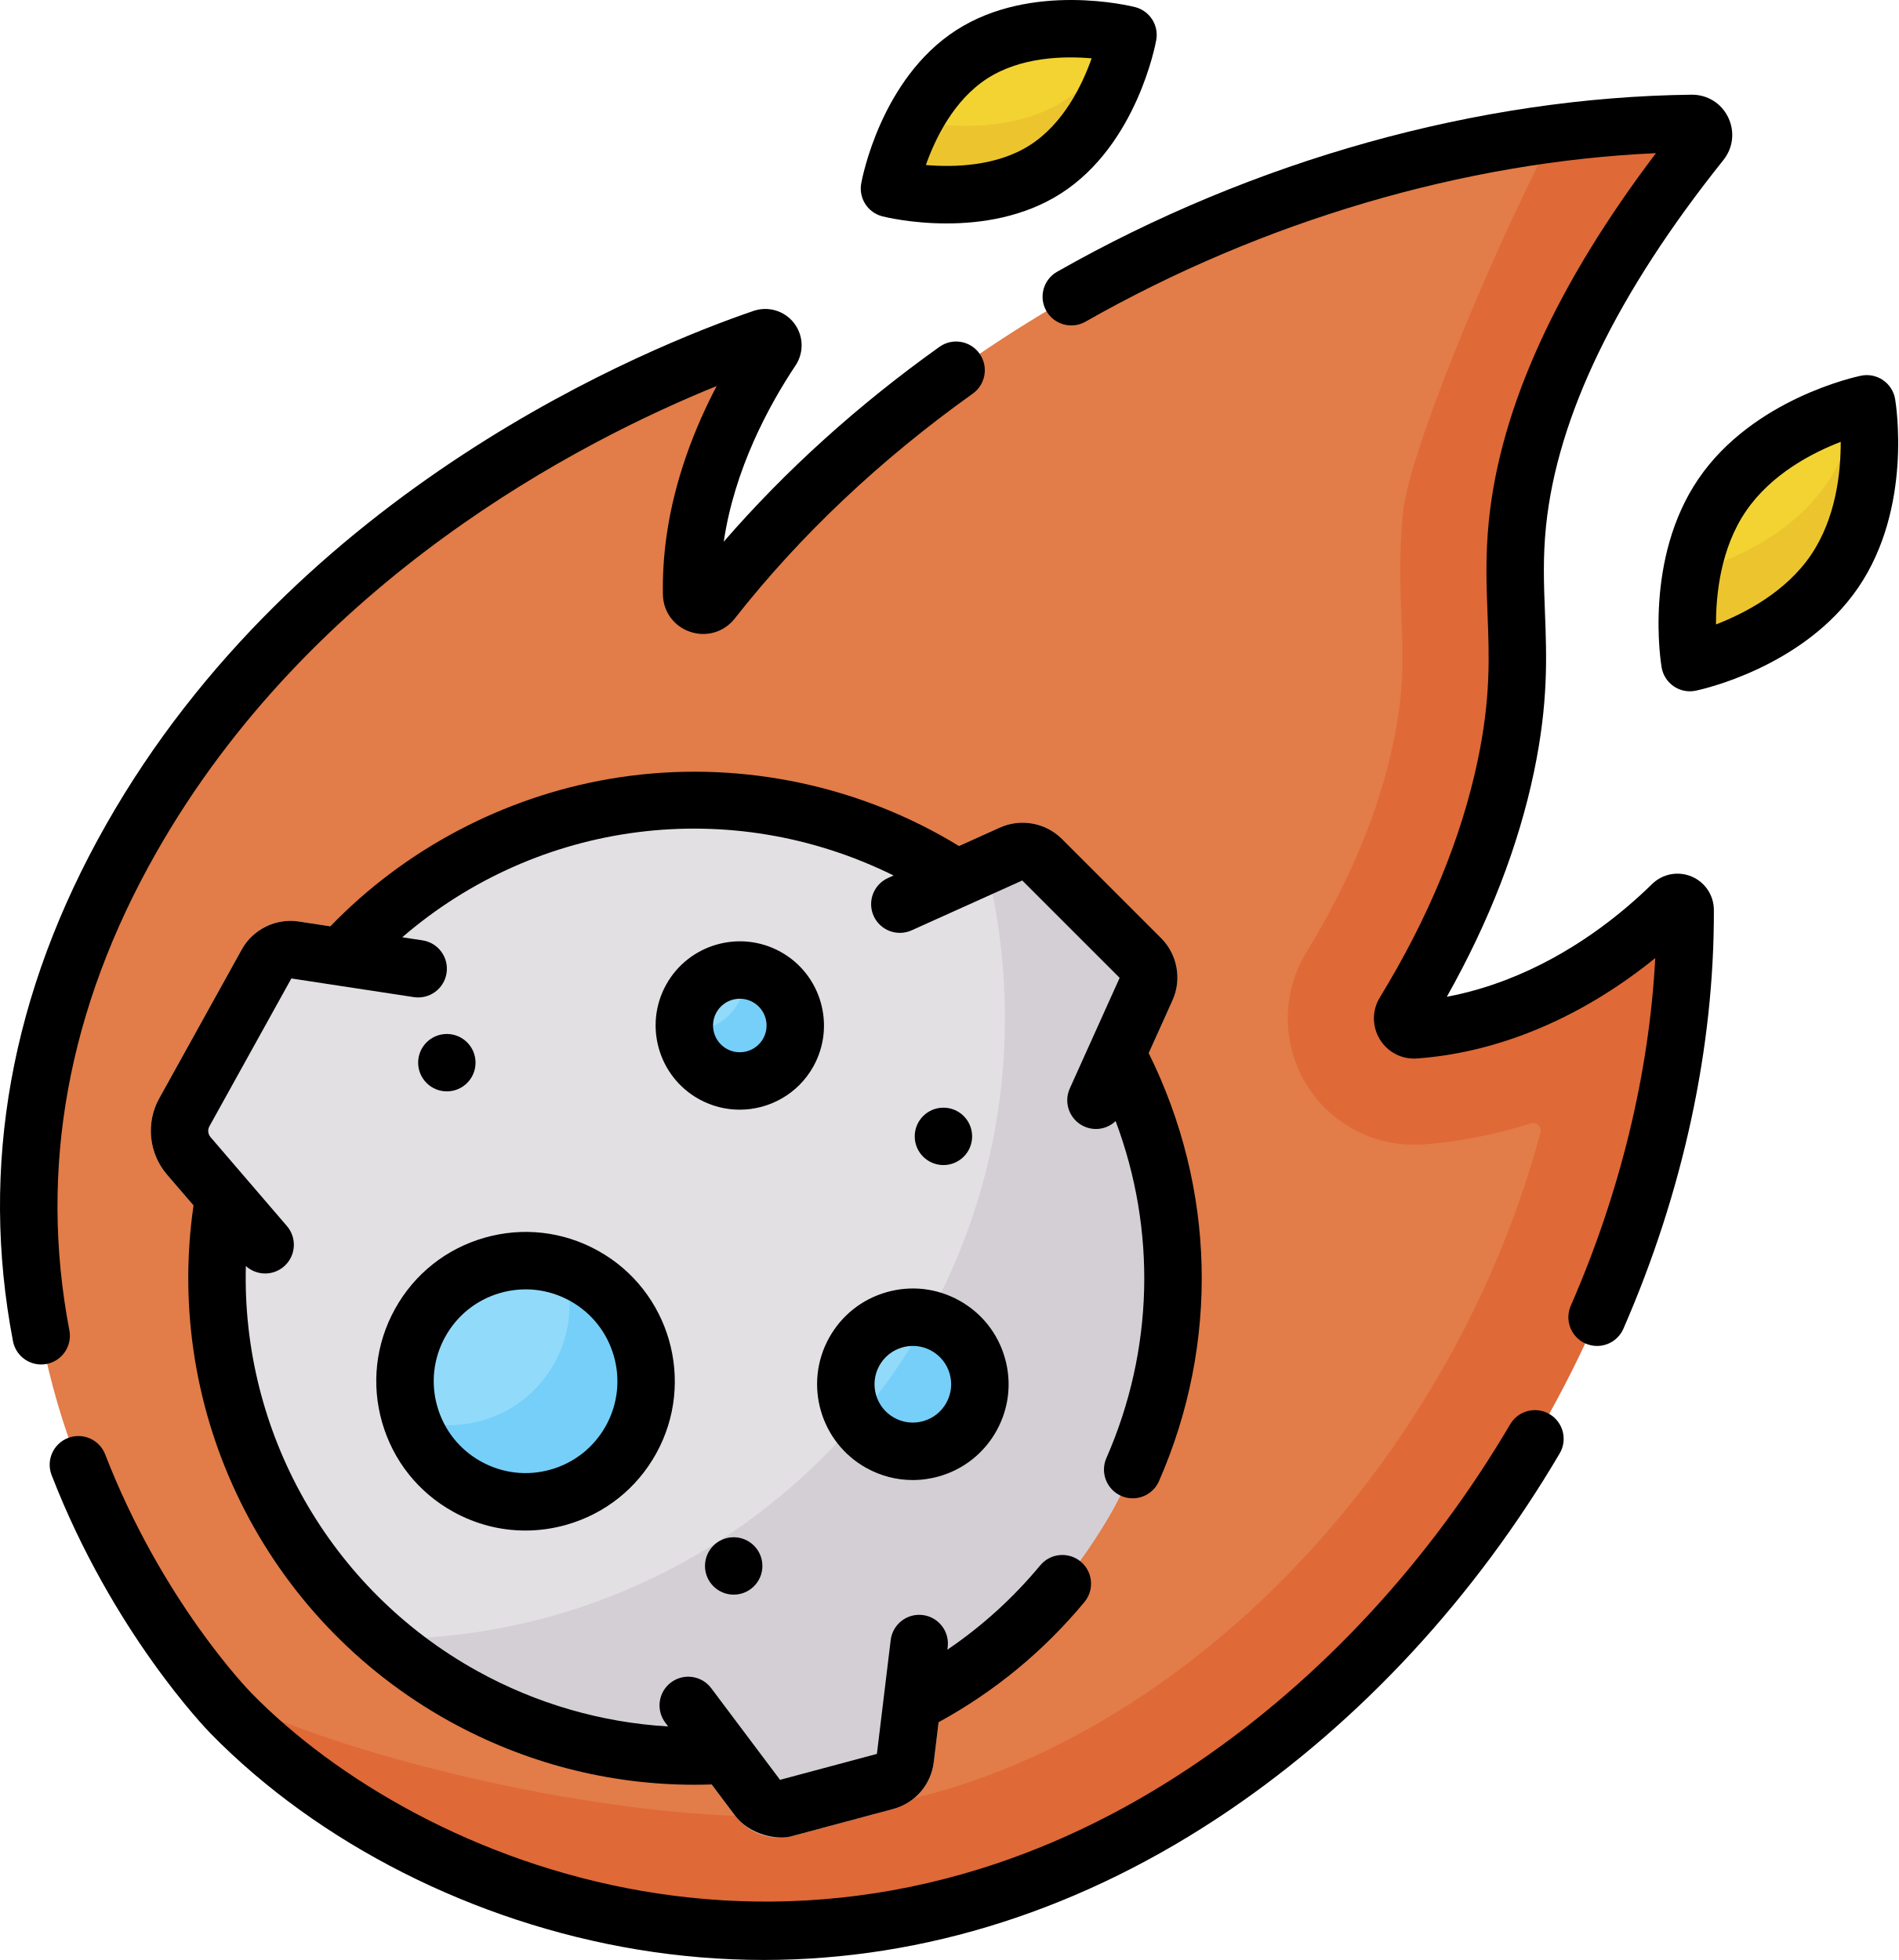
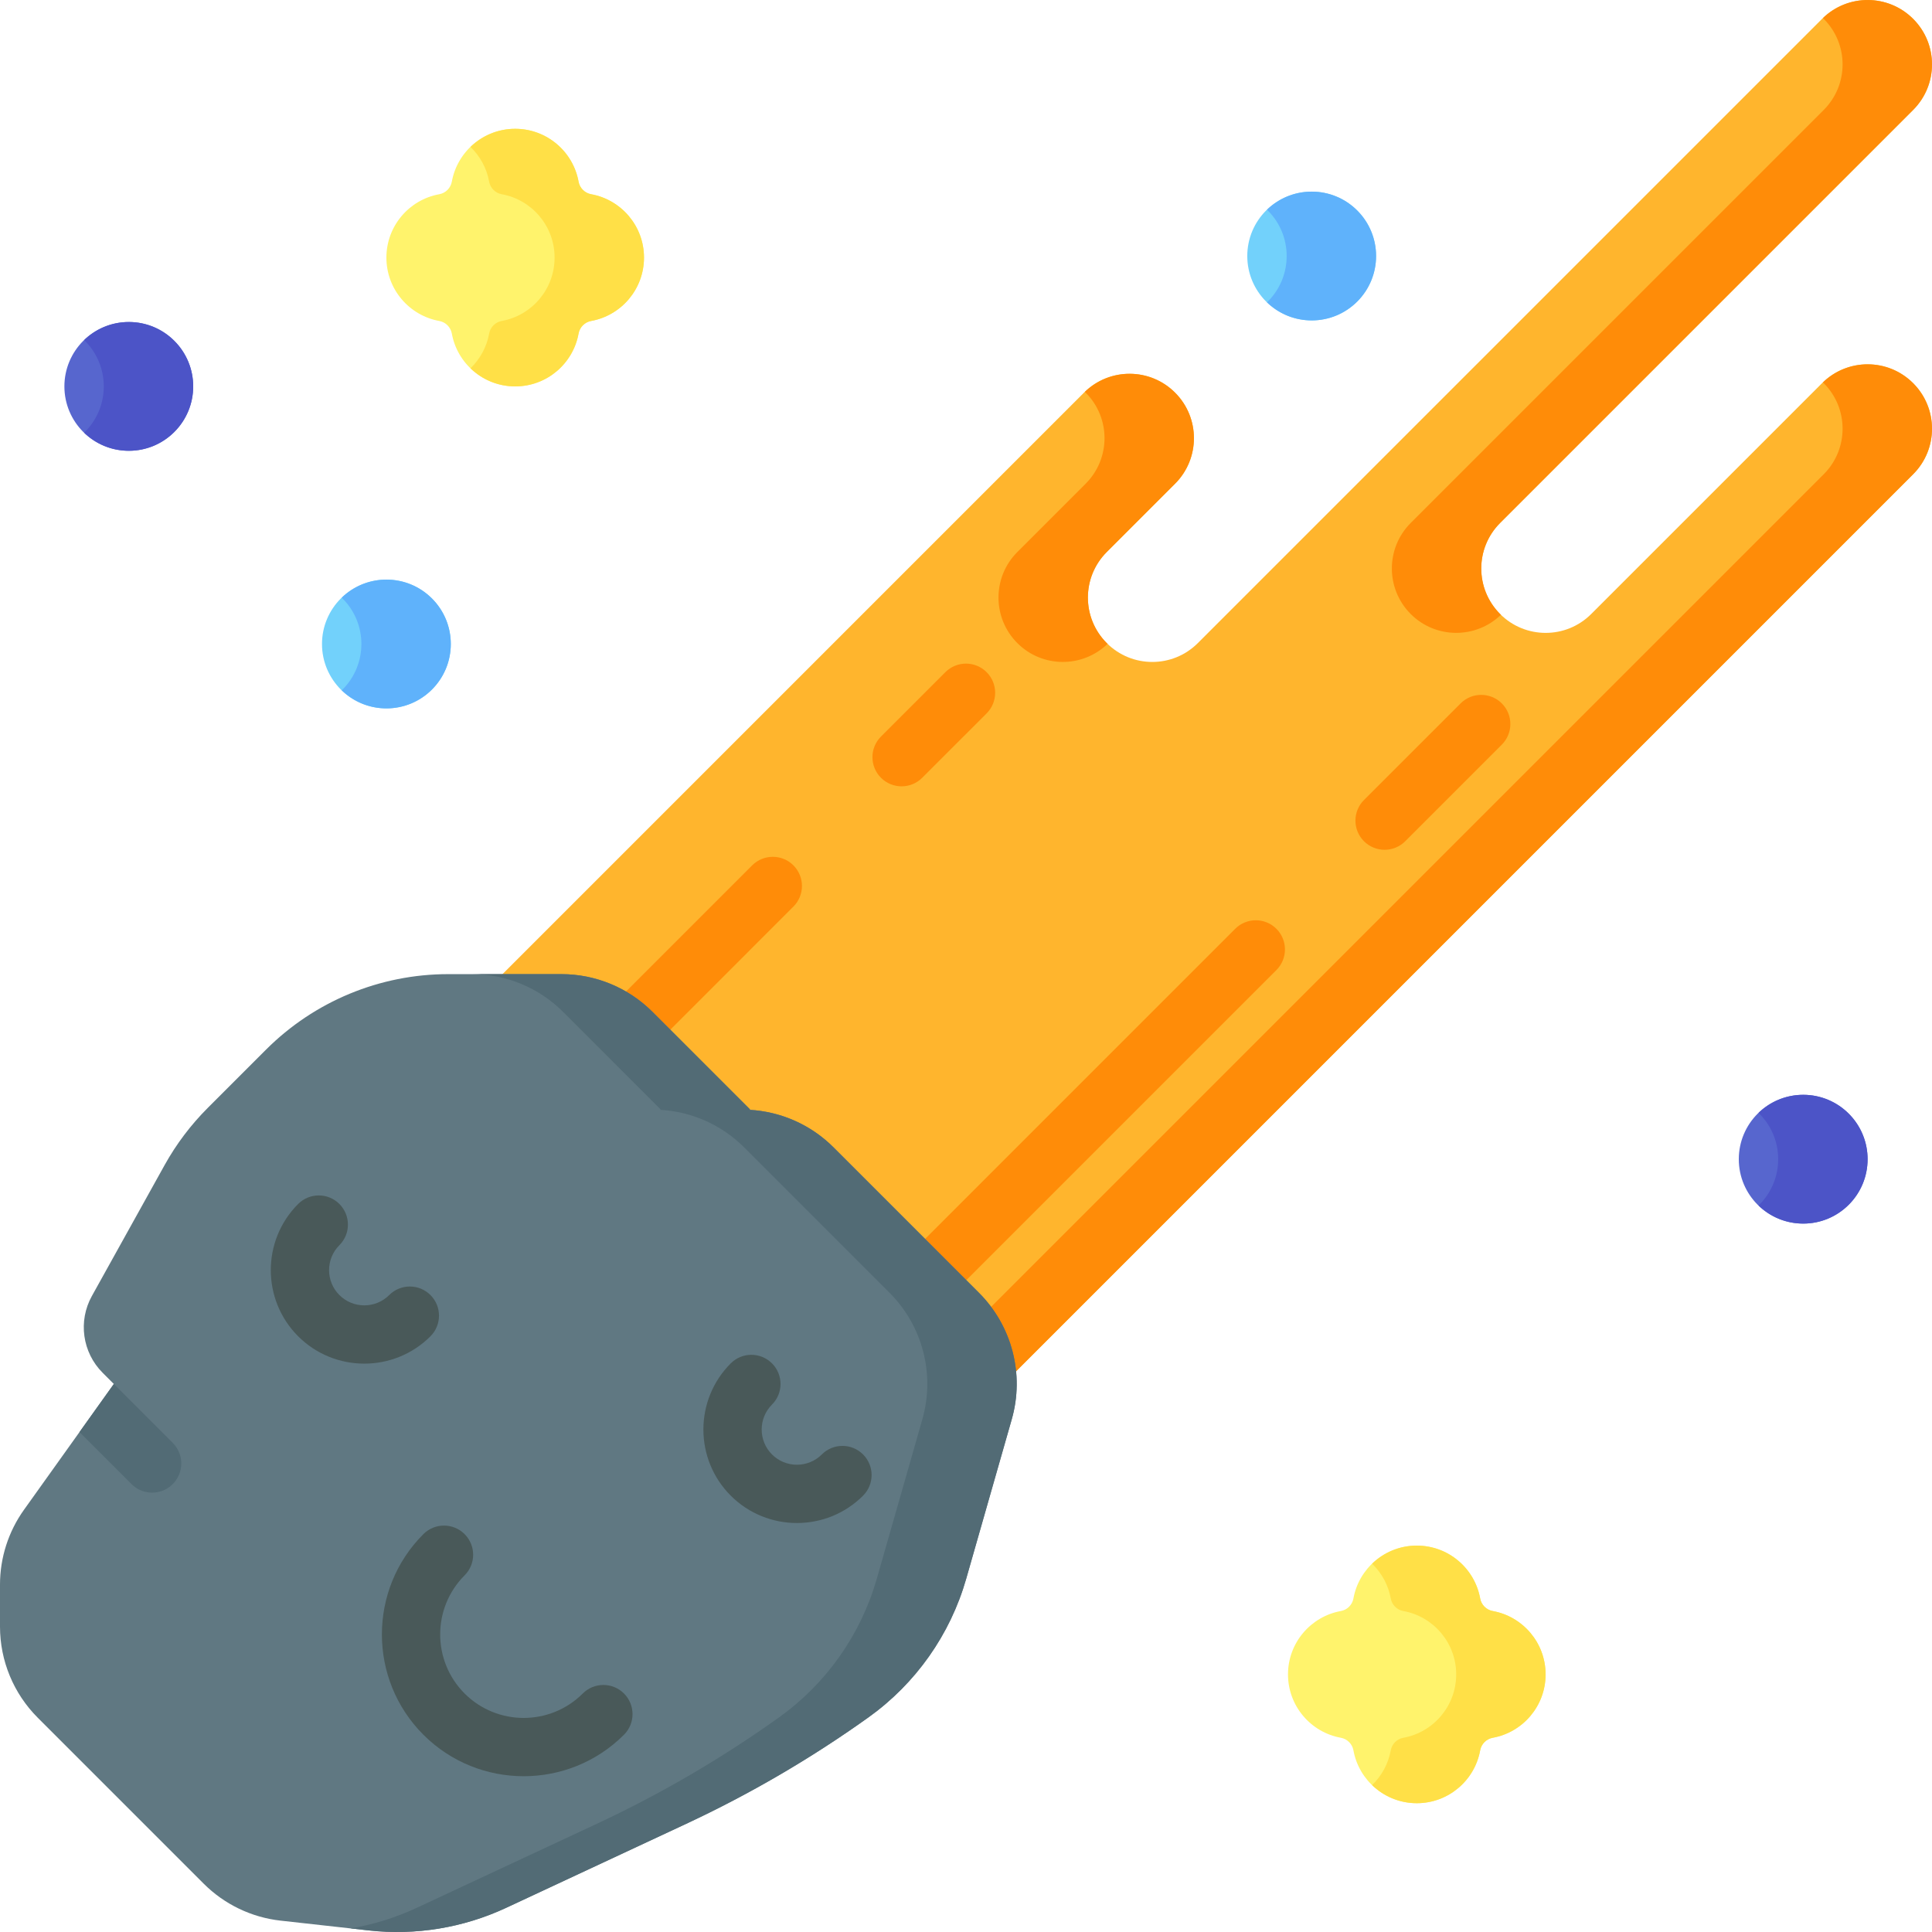
- <svg xmlns="http://www.w3.org/2000/svg" width="496px" height="512px" viewBox="0 0 496 512" version="1.1">
-   <g id="Page-1" stroke="none" stroke-width="1" fill="none" fill-rule="evenodd">
-     <g id="logo" transform="translate(247.9071, 255.9934) scale(-1, 1) translate(-247.9071, -255.9934)" fill-rule="nonzero">
-       <g id="Group" transform="translate(7.5003, 7.4928)">
-         <path d="M299.579,87.866 C297.769,87.248 296.208,89.27 297.268,90.862 C304.514,101.749 308.681,113.458 311.661,134.563 C312.39,139.729 312.621,144.45 312.538,148.692 C312.483,151.509 304.028,151.658 302.288,149.442 C251.758,85.114 168.544,38.485 82.347,27.305 C70.391,25.754 79.415,35.687 67.424,35.547 C64.89,35.518 63.473,38.457 65.056,40.436 C100.506,84.762 95.955,106.967 98.247,129.438 C100.48,151.331 100.459,165.148 106.417,193.627 C111.865,219.67 119.793,244.637 129.602,260.684 C130.873,262.764 129.273,265.416 126.842,265.24 C119.92,264.74 100.126,267.036 89.565,262.966 C70.583,255.65 62.67,245.146 55.008,237.637 C53.74,236.394 51.613,237.298 51.607,239.073 C51.332,326.141 103.143,402.928 177.565,453.541 C281.215,524.031 380.145,488.92 427.946,440.086 C432.56,435.372 525.094,336.801 454.08,211.631 C415.032,142.804 349.27,106.009 311.505,89.58 C301.932,85.417 304.663,89.603 299.579,87.866 Z" id="Path" fill="#E27C48" />
-         <path d="M337.786,179.35 C337.736,182.17 334.156,183.32 332.416,181.1 C324.026,170.42 312.726,159.47 302.666,149.85 C302.676,149.85 302.676,149.85 302.676,149.84 C304.506,151.49 307.606,150.31 307.656,147.69 C308.053,133.448 304.177,117.64 298.196,104.47 C294.516,96.2 290.336,89.18 286.766,83.82 C285.706,82.23 287.266,80.2 289.076,80.82 C294.156,82.56 301.936,85.42 311.506,89.58 C319.786,102.38 326.276,117.42 330.096,132.14 C332.156,140.08 333.706,148.13 335.086,156.21 C336.386,163.91 337.926,171.52 337.786,179.35 L337.786,179.35 Z" id="Path" fill="#E27C48" />
-         <path d="M433.546,433.76 C430.586,437.33 428.536,439.48 427.946,440.09 C380.146,488.92 275.026,529.64 171.376,459.15 C96.956,408.54 47.866,317.31 48.146,230.24 C48.146,228.46 50.276,227.56 51.546,228.8 C59.206,236.31 73.126,248.1 92.106,255.42 C102.666,259.49 111.816,261.02 118.736,261.52 C121.166,261.7 122.766,259.05 121.496,256.97 C111.686,240.92 100.416,218.62 94.966,192.58 C89.016,164.1 94.186,151.09 91.946,129.2 C89.656,106.73 79.466,73.96 44.016,29.64 C42.436,27.66 43.856,24.72 46.386,24.75 C58.376,24.89 70.396,25.76 82.346,27.31 C100.656,62.67 120.316,111.67 121.796,126.15 C122.896,136.96 122.546,145.91 122.246,153.81 C121.846,164.05 121.506,172.9 124.336,186.44 C128.056,204.25 135.716,222.72 147.086,241.32 C153.306,251.49 153.556,264.28 147.716,274.68 C141.896,285.07 130.876,291.53 118.966,291.53 C118.166,291.53 117.366,291.5 116.576,291.45 C107.209,290.774 97.786,288.919 88.47,285.934 C86.973,285.454 85.525,286.818 85.931,288.337 C101.356,346.045 138.647,400.615 188.247,434.351 C220.107,456.011 253.887,467.001 288.677,467.001 L288.687,467.001 C289.507,467.001 290.327,466.991 291.167,466.981 C334.366,466.43 399.406,451.67 433.546,433.76 Z" id="Path" fill="#DF6937" />
-         <g transform="translate(180.7713, 201.5722)" id="Path">
-           <path d="M265.961,77.876 L244.386,38.955 C241.446,33.652 235.517,30.739 229.523,31.652 L213.454,34.101 C212.549,34.239 211.636,33.949 210.965,33.327 C172.811,-2.101 114.917,-11.021 66.752,15.006 C65.929,15.451 64.949,15.495 64.096,15.11 L52.044,9.679 L45.853,11.218 C40.394,8.759 33.882,9.95 29.646,14.184 L9.633,36.22 C5.399,40.455 4.206,46.969 6.667,52.427 L18.241,74.099 C3.35,108.441 -2.665,150.067 16.885,185.335 C27.807,205.038 46.731,218.438 64.709,229.333 L67.689,246.517 C68.403,252.426 72.579,257.239 78.328,258.78 L97.194,266.121 C98.452,266.458 99.724,266.621 100.98,266.621 C105.461,266.621 109.748,264.538 112.539,260.822 L125.816,242.95 C145.938,242.778 165.872,240.115 184.71,229.673 C192.478,225.367 201.448,224.668 207.901,219.074 C238.174,192.832 253.59,153.786 250.469,114.795 C250.405,113.999 250.656,113.212 251.176,112.606 L263.931,97.758 C268.675,92.235 269.491,84.245 265.961,77.876 L265.961,77.876 Z" fill="#E3E0E4" />
-           <path d="M207.905,219.078 C201.455,224.668 194.325,229.678 186.555,233.988 C168.171,244.175 148.33,249.231 128.685,249.627 C127.763,249.646 126.901,250.079 126.348,250.816 L115.585,265.157 C112.795,268.867 108.505,270.957 104.025,270.957 C102.765,270.957 101.495,270.787 100.235,270.457 L74.275,263.497 C68.525,261.957 64.355,257.147 63.635,251.237 L61.428,232.948 C61.319,232.044 60.801,231.245 60.027,230.764 C42.571,219.913 27.556,204.587 16.885,185.337 C-2.438,150.478 -3.297,110.382 11.061,76.298 C11.384,75.53 11.38,74.665 11.038,73.906 L1.265,52.217 C-1.195,46.757 0.005,40.247 4.235,36.007 L30.165,10.087 C34.395,5.849 40.905,4.657 46.365,7.117 L52.045,9.677 C47.495,24.617 45.055,40.477 45.055,56.907 C45.055,146.477 117.655,219.077 207.215,219.077 L207.905,219.077 L207.905,219.078 Z" fill="#D4CFD5" />
-           <path d="M146.412,166.013 C137.981,150.803 140.053,134.614 155.263,126.183 C157.012,125.213 158.542,122.451 160.373,121.844 C174.467,117.168 190.335,123.02 197.796,136.481 C202.235,144.489 202.813,153.592 200.146,161.649 C197.747,168.895 190.888,173.936 183.686,177.928 C168.477,186.359 154.843,181.223 146.412,166.013 L146.412,166.013 Z" fill="#91DAFA" />
-           <path d="M103.952,64.566 C100.071,57.565 100.772,51.766 107.773,47.885 C109.523,46.915 110.89,44.603 112.762,44.404 C118.379,43.806 124.069,46.542 126.979,51.793 C128.434,54.418 128.988,57.3 128.743,60.081 C128.334,64.716 124.744,65.375 120.368,67.8 C113.368,71.681 107.833,71.568 103.952,64.566 L103.952,64.566 Z" fill="#91DAFA" />
-           <path d="M128.725,60.238 C128.275,64.818 125.655,69.098 121.335,71.498 C114.325,75.378 105.505,72.848 101.625,65.848 C97.745,58.848 100.275,50.028 107.275,46.138 C109.065,45.148 110.975,44.578 112.885,44.398 C112.595,47.228 113.145,50.168 114.625,52.848 C117.515,58.058 123.145,60.798 128.725,60.238 L128.725,60.238 Z" fill="#75CFF9" />
-           <path d="M56.029,158.864 C51.341,150.406 52.658,143.092 61.115,138.404 C62.625,137.567 63.71,135.797 65.313,135.44 C72.692,133.798 80.572,137.101 84.423,144.049 C87.673,149.913 87.201,156.834 83.788,162.089 C82.278,164.414 78.368,162.021 75.774,163.459 C67.316,168.148 60.717,167.322 56.029,158.864 Z" fill="#91DAFA" />
-           <g transform="translate(51.5964, 121.8479)" fill="#75CFF9">
-             <path d="M32.189,40.24 C30.679,42.57 28.589,44.57 25.999,46 C17.549,50.69 6.889,47.64 2.199,39.18 C-2.491,30.72 0.569,20.06 9.029,15.38 C10.539,14.54 12.119,13.95 13.719,13.6 C18.979,23.11 25.179,32.03 32.189,40.24 L32.189,40.24 Z" />
-             <path d="M148.549,39.8 C146.149,47.05 141.129,53.45 133.929,57.44 C118.719,65.87 99.549,60.37 91.119,45.16 C82.689,29.95 88.189,10.79 103.399,2.36 C105.149,1.39 106.949,0.61 108.779,0 C106.109,8.06 106.679,17.15 111.119,25.16 C118.579,38.62 134.459,44.48 148.549,39.8 L148.549,39.8 Z" />
-           </g>
+ <svg xmlns="http://www.w3.org/2000/svg" id="Capa_1" enable-background="new 0 0 512 512" height="512" viewBox="0 0 512 512" width="512">
+   <g>
+     <path d="m244.555 388.125 262.446-262.446c6.665-6.665 6.665-17.471 0-24.136s-17.471-6.665-24.136 0l-61.18 61.18c-6.665 6.665-17.471 6.665-24.136 0s-6.665-17.471 0-24.136l109.452-109.452c6.665-6.665 6.665-17.471 0-24.136s-17.471-6.665-24.136 0l-165.426 165.427c-6.665 6.665-17.471 6.665-24.136 0s-6.665-17.471 0-24.136l18.102-18.102c6.665-6.665 6.665-17.471 0-24.136s-17.471-6.665-24.136 0l-163.301 163.301z" fill="#ffb52d" />
+     <g>
+       <g>
+         <path d="m237.562 354.572c-1.977 0-3.955-.754-5.463-2.262-3.018-3.018-3.018-7.91 0-10.928l95.237-95.237c3.017-3.016 7.91-3.016 10.927 0 3.018 3.018 3.018 7.909 0 10.927l-95.238 95.238c-1.508 1.508-3.485 2.262-5.463 2.262z" fill="#ff8c08" />
+       </g>
+     </g>
+     <g>
+       <g>
+         <path d="m366.933 225.201c-1.977 0-3.955-.755-5.463-2.263-3.018-3.018-3.018-7.909 0-10.927l25.6-25.6c3.018-3.017 7.91-3.015 10.927 0 3.018 3.018 3.018 7.909 0 10.927l-25.6 25.6c-1.509 1.509-3.487 2.263-5.464 2.263z" fill="#ff8c08" />
+       </g>
+     </g>
+     <g>
+       <g>
+         <path d="m165.154 282.165c-1.977 0-3.955-.755-5.463-2.263-3.018-3.018-3.018-7.909 0-10.928l39.645-39.646c3.017-3.016 7.91-3.016 10.927 0 3.018 3.018 3.018 7.909 0 10.928l-39.645 39.646c-1.509 1.508-3.486 2.263-5.464 2.263z" fill="#ff8c08" />
+       </g>
+     </g>
+     <g>
+       <g>
+         <path d="m238.933 208.385c-1.977 0-3.955-.755-5.463-2.263-3.018-3.018-3.018-7.909 0-10.927l17.066-17.065c3.017-3.016 7.91-3.017 10.927.001 3.018 3.017 3.018 7.908 0 10.926l-17.066 17.065c-1.509 1.509-3.487 2.263-5.464 2.263z" fill="#ff8c08" />
+       </g>
+     </g>
+     <g>
+       <g>
+         <g>
+           <path d="m483.307 4.999c6.665 6.665 6.665 17.471 0 24.136l-109.452 109.451c-6.665 6.665-6.665 17.471 0 24.136 6.594 6.594 17.235 6.653 23.915.2-.072-.07-.15-.129-.221-.2-6.665-6.665-6.665-17.471 0-24.136l109.452-109.451c6.665-6.665 6.665-17.471 0-24.136-6.594-6.594-17.235-6.653-23.915-.199.072.069.15.128.221.199z" fill="#ff8c08" />
        </g>
-         <path d="M38.445,121.782 C48.306,136.211 47.974,154.509 47.314,162.073 C47.149,163.961 45.313,165.239 43.494,164.707 C36.22,162.581 19.024,156.247 9.152,141.803 C-0.709,127.374 -0.377,109.076 0.283,101.512 C0.448,99.624 2.284,98.346 4.103,98.878 C11.377,101.004 28.573,107.338 38.445,121.782 Z" id="Path" fill="#F3D332" />
-         <path d="M47.316,162.07 C47.146,163.96 45.316,165.24 43.496,164.71 C36.216,162.58 19.026,156.25 9.156,141.8 C-0.714,127.37 -0.374,109.08 0.286,101.51 C0.426,99.93 1.726,98.79 3.216,98.76 C4.446,105.36 6.816,112.45 11.156,118.8 C21.026,133.25 38.216,139.58 45.496,141.71 C45.786,141.8 46.086,141.83 46.376,141.83 C47.956,150.23 47.686,157.84 47.316,162.07 Z" id="Path" fill="#ECC52E" />
-         <path d="M234.483,6.695 C247.909,15.341 253.471,31.842 255.266,38.673 C255.712,40.369 254.609,42.081 252.881,42.377 C245.92,43.569 228.596,45.332 215.17,36.686 C201.744,28.04 196.182,11.539 194.387,4.708 C193.941,3.012 195.044,1.3 196.772,1.004 C203.734,-0.188 221.057,-1.951 234.483,6.695 Z" id="Path" fill="#F3D332" />
-         <path d="M252.886,42.38 C245.916,43.57 228.596,45.33 215.166,36.69 C201.746,28.04 196.186,11.54 194.386,4.71 C194.096,3.59 194.476,2.46 195.266,1.74 C198.566,7.88 203.356,14.3 210.166,18.69 C223.596,27.33 240.916,25.57 247.886,24.38 C248.466,24.28 248.976,24.02 249.386,23.65 C252.596,29.61 254.386,35.31 255.266,38.67 C255.716,40.37 254.606,42.08 252.886,42.38 Z" id="Path" fill="#ECC52E" />
+         <g>
+           <path d="m483.086 101.343c.072.07.15.129.221.2 6.665 6.665 6.665 17.471 0 24.136l-250.59 250.59 11.838 11.856 262.446-262.446c6.665-6.665 6.665-17.471 0-24.136-6.594-6.594-17.235-6.653-23.915-.2z" fill="#ff8c08" />
+         </g>
+         <g>
+           <path d="m287.711 104.052c6.665 6.665 6.665 17.471 0 24.136l-18.102 18.102c-6.665 6.665-6.665 17.471 0 24.136 6.594 6.594 17.235 6.653 23.915.2-.072-.07-.15-.129-.221-.2-6.665-6.665-6.665-17.471 0-24.136l18.102-18.102c6.665-6.665 6.665-17.471 0-24.136-6.594-6.594-17.235-6.653-23.915-.2.072.07.15.129.221.2z" fill="#ff8c08" />
+         </g>
      </g>
-       <g id="Group" transform="translate(-0, 0)" fill="#000000">
-         <path d="M478.045,375.633 C474.181,374.138 469.839,376.056 468.343,379.917 C453.547,418.106 431.039,441.363 430.088,442.335 C386.131,487.242 284.078,529.124 183.093,460.445 C150.683,438.404 122.415,407.839 101.344,372.054 C99.242,368.486 94.647,367.296 91.075,369.397 C87.506,371.499 86.316,376.096 88.418,379.666 C110.606,417.348 140.427,449.57 174.657,472.849 C212.693,498.717 254.192,511.987 296.29,511.987 C307.276,511.987 318.312,511.082 329.328,509.261 C371.969,502.213 412.601,481.644 440.807,452.829 C441.846,451.768 466.434,426.367 482.329,385.337 C483.827,381.473 481.909,377.129 478.045,375.633 L478.045,375.633 Z" id="Path" />
-         <path d="M63.457,250.27 C72.066,257.255 83.339,264.682 96.909,269.912 C106.461,273.593 116.145,275.809 125.692,276.498 C129.645,276.783 133.349,274.866 135.402,271.495 C137.459,268.118 137.455,263.924 135.392,260.55 C122.672,239.743 114.066,218.879 109.81,198.537 C106.413,182.292 106.825,171.671 107.261,160.427 C107.552,152.924 107.853,145.164 106.91,135.929 C103.906,106.487 89.233,74.252 63.267,40.007 C113.506,42.263 166.053,57.741 212.284,84.03 C215.883,86.076 220.463,84.819 222.511,81.218 C224.559,77.617 223.299,73.038 219.698,70.991 C168.386,41.811 109.531,25.386 53.975,24.739 C49.854,24.698 46.22,26.949 44.423,30.631 C42.622,34.321 43.097,38.606 45.661,41.813 C73.475,76.59 89.062,108.768 91.989,137.452 C92.824,145.637 92.555,152.539 92.272,159.846 C91.82,171.503 91.352,183.556 95.128,201.609 C99.185,221.004 106.834,240.737 117.899,260.382 C112.713,259.41 107.495,257.917 102.302,255.916 C85.241,249.341 72.216,238.706 64.294,230.942 C61.562,228.262 57.515,227.485 53.986,228.961 C50.449,230.44 48.156,233.874 48.143,237.711 C48.03,273.632 56.202,311.458 71.778,347.097 C73.009,349.915 75.763,351.596 78.654,351.596 C79.657,351.596 80.675,351.394 81.653,350.967 C85.449,349.308 87.181,344.886 85.522,341.091 C72.583,311.474 65.039,280.331 63.457,250.27 L63.457,250.27 Z" id="Path" />
-         <path d="M468.105,215.425 C418.202,127.465 326.053,90.465 298.999,81.219 C295.14,79.903 290.883,81.185 288.399,84.412 C285.916,87.637 285.764,92.081 288.021,95.469 C295.04,106.015 303.952,122.52 306.77,141.502 C290.636,122.893 271.737,105.814 250.432,90.61 C247.061,88.203 242.376,88.986 239.971,92.358 C237.565,95.73 238.347,100.413 241.719,102.819 C265.918,120.09 286.836,139.857 303.891,161.568 C306.677,165.115 311.242,166.483 315.518,165.05 C319.769,163.627 322.572,159.812 322.66,155.333 C322.758,150.319 322.438,145.163 321.711,140.008 C319.608,125.125 314.299,111.681 308.621,100.84 C344.099,115.222 414.488,151.318 455.059,222.828 C478.13,263.493 485.746,305.446 477.693,347.523 C476.915,351.591 479.581,355.521 483.649,356.299 C484.126,356.39 484.6,356.434 485.068,356.434 C488.594,356.434 491.738,353.934 492.425,350.342 C501.165,304.667 492.983,259.275 468.105,215.425 L468.105,215.425 Z" id="Path" />
-         <path d="M339.628,326.712 C320.825,337.134 314.008,360.91 324.43,379.712 C329.479,388.82 337.772,395.417 347.783,398.287 C351.347,399.309 354.977,399.815 358.586,399.815 C365.111,399.815 371.566,398.16 377.431,394.909 C386.539,389.861 393.137,381.567 396.007,371.556 C398.877,361.546 397.678,351.016 392.629,341.909 C387.58,332.801 379.287,326.203 369.276,323.333 C359.266,320.464 348.735,321.663 339.628,326.712 L339.628,326.712 Z M379.509,349.182 C382.615,354.786 383.353,361.264 381.587,367.423 C379.821,373.582 375.762,378.685 370.158,381.791 C364.553,384.897 358.074,385.634 351.917,383.87 C345.758,382.104 340.655,378.045 337.549,372.441 C331.137,360.872 335.331,346.244 346.9,339.831 C352.504,336.725 358.983,335.986 365.141,337.753 C371.3,339.519 376.403,343.578 379.509,349.182 Z" id="Shape" />
-         <path d="M291.913,248.648 C281.306,254.527 277.46,267.94 283.34,278.548 C287.352,285.785 294.871,289.875 302.613,289.875 C306.217,289.875 309.87,288.989 313.239,287.121 C323.846,281.242 327.692,267.829 321.812,257.221 C315.932,246.615 302.519,242.771 291.913,248.648 Z M305.967,274.002 C302.596,275.871 298.328,274.648 296.458,271.275 C294.588,267.901 295.812,263.636 299.184,261.766 C302.556,259.898 306.824,261.119 308.693,264.493 C310.563,267.867 309.339,272.133 305.967,274.002 Z" id="Shape" />
-         <path d="M233.341,354.71 C231.499,361.131 232.269,367.886 235.508,373.728 C238.746,379.571 244.066,383.803 250.487,385.644 C252.774,386.299 255.102,386.624 257.417,386.624 C261.604,386.624 265.744,385.562 269.507,383.477 C281.567,376.791 285.94,361.539 279.255,349.478 C276.016,343.635 270.696,339.404 264.275,337.562 C257.852,335.72 251.098,336.49 245.257,339.729 C239.415,342.968 235.182,348.288 233.341,354.71 L233.341,354.71 Z M247.76,358.844 C248.496,356.274 250.191,354.145 252.53,352.849 C254.035,352.014 255.692,351.589 257.367,351.589 C258.294,351.589 259.225,351.719 260.14,351.982 C262.71,352.719 264.84,354.413 266.136,356.751 C268.811,361.578 267.061,367.683 262.235,370.358 C259.898,371.654 257.194,371.962 254.623,371.225 C252.053,370.488 249.924,368.794 248.628,366.456 C247.332,364.117 247.023,361.414 247.76,358.844 L247.76,358.844 Z" id="Shape" />
-         <path d="M454.233,286.941 L432.659,248.021 C429.733,242.743 423.758,239.808 417.796,240.717 L409.516,241.979 C390.106,221.872 364.396,208.252 336.668,203.483 C307.139,198.404 276.426,203.623 250.174,218.174 C248.543,219.078 246.93,220.03 245.333,221.004 L234.641,216.186 C229.182,213.727 222.67,214.918 218.434,219.152 L192.508,245.078 C188.274,249.313 187.081,255.827 189.542,261.285 L195.772,275.112 C178.304,310.347 177.284,350.879 193.085,386.906 C194.318,389.719 197.07,391.395 199.957,391.395 C200.963,391.395 201.985,391.191 202.966,390.761 C206.759,389.097 208.486,384.674 206.821,380.88 C194.446,352.666 193.725,321.33 204.406,292.861 C205.798,294.174 207.639,294.92 209.548,294.92 C210.578,294.92 211.625,294.707 212.625,294.256 C216.401,292.554 218.084,288.113 216.382,284.337 L203.36,255.439 L228.795,230.004 L257.693,243.026 C261.469,244.727 265.911,243.046 267.612,239.269 C269.314,235.493 267.632,231.052 263.855,229.35 L262.411,228.699 C305.005,207.618 355.294,214.239 390.745,244.837 L385.455,245.643 C381.36,246.267 378.547,250.092 379.171,254.187 C379.794,258.282 383.621,261.095 387.715,260.472 L419.708,255.597 L441.113,294.211 C441.616,295.12 441.5,296.26 440.823,297.047 L420.866,320.278 C418.168,323.42 418.526,328.155 421.669,330.854 C423.084,332.07 424.822,332.665 426.552,332.665 C428.372,332.665 430.179,332.003 431.594,330.716 C432.757,373.968 409.837,415.064 371.188,436.488 C355.73,445.056 338.708,449.964 321.292,450.994 L322.04,449.998 C324.527,446.685 323.858,441.984 320.546,439.497 C317.233,437.009 312.531,437.679 310.046,440.991 C305.588,446.927 296.556,458.957 292.065,464.938 L266.762,458.158 L263.162,428.429 C262.665,424.317 258.923,421.386 254.815,421.885 C250.703,422.383 247.773,426.12 248.271,430.232 L248.356,430.936 C239.287,424.792 231.162,417.42 224.101,408.907 C221.456,405.719 216.727,405.28 213.54,407.923 C210.352,410.568 209.911,415.296 212.556,418.484 C223.217,431.335 236.02,441.88 250.65,449.883 L251.911,460.297 C252.625,466.206 256.801,471.019 262.55,472.56 L288.511,479.516 C292.826,480.951 300.233,479.139 303.856,474.217 L309.921,466.139 C311.421,466.19 312.919,466.219 314.416,466.219 C336.759,466.219 358.737,460.54 378.459,449.608 C426.624,422.91 453.134,369.125 445.265,314.897 L452.203,306.821 C456.947,301.3 457.763,293.31 454.233,286.941 L454.233,286.941 Z" id="Path" />
-         <path d="M54.4,180.583 C55.899,180.583 57.376,180.134 58.632,179.275 C60.309,178.129 61.449,176.351 61.792,174.349 C61.988,173.2 66.443,145.974 52.138,125.043 C37.832,104.112 10.847,98.374 9.706,98.14 C7.719,97.732 5.645,98.149 3.969,99.295 C2.291,100.441 1.151,102.219 0.808,104.221 C0.612,105.37 -3.844,132.596 10.461,153.527 C24.768,174.458 51.753,180.196 52.895,180.43 C53.393,180.533 53.898,180.583 54.4,180.583 Z M22.845,145.064 C16.254,135.421 14.986,123.403 15.011,115.425 C22.433,118.279 33.122,123.805 39.753,133.507 C46.336,143.138 47.609,155.138 47.588,163.116 C40.143,160.238 29.427,154.694 22.845,145.064 L22.845,145.064 Z" id="Shape" />
-         <path d="M218.611,50.484 C228.336,56.747 239.561,58.367 248.576,58.367 C257.846,58.367 264.778,56.654 265.332,56.513 C269.143,55.542 271.556,51.794 270.863,47.924 C270.664,46.814 265.769,20.586 246.045,7.883 C226.322,-4.819 200.418,1.576 199.325,1.855 C195.515,2.826 193.101,6.574 193.794,10.444 C193.993,11.554 198.886,37.782 218.611,50.484 Z M237.923,20.494 C246.668,26.126 251.527,36.186 253.975,43.109 C246.639,43.737 235.43,43.474 226.732,37.873 C217.979,32.236 213.12,22.164 210.674,15.24 C217.997,14.6 229.174,14.86 237.923,20.494 L237.923,20.494 Z" id="Shape" />
-         <circle id="Oval" cx="249.387" cy="296.847" r="7.496" />
-         <circle id="Oval" cx="379.097" cy="277.597" r="7.496" />
-         <circle id="Oval" cx="304.172" cy="409.063" r="7.496" />
-       </g>
+     </g>
+     <circle cx="347.609" cy="67.848" fill="#72d1fb" r="17.067" />
+     <circle cx="102.4" cy="170.667" fill="#72d1fb" r="17.067" />
+     <circle cx="34.133" cy="102.4" fill="#5766ce" r="17.067" />
+     <circle cx="477.867" cy="307.2" fill="#5766ce" r="17.067" />
+     <path d="m156.651 51.472c-1.682-.304-3.02-1.642-3.323-3.324-1.439-7.97-8.411-14.015-16.795-14.015s-15.356 6.046-16.795 14.015c-.303 1.682-1.642 3.02-3.324 3.324-7.97 1.438-14.015 8.411-14.015 16.795s6.046 15.356 14.015 16.795c1.682.304 3.02 1.642 3.324 3.324 1.439 7.97 8.411 14.015 16.795 14.015s15.356-6.046 16.795-14.015c.303-1.682 1.642-3.02 3.323-3.324 7.97-1.438 14.015-8.411 14.015-16.795.001-8.385-6.045-15.357-14.015-16.795z" fill="#fff36c" />
+     <path d="m355.348 460.528c1.682.303 3.02 1.642 3.324 3.323 1.438 7.97 8.411 14.015 16.795 14.015s15.356-6.046 16.795-14.015c.303-1.682 1.642-3.02 3.323-3.323 7.97-1.439 14.015-8.411 14.015-16.795s-6.046-15.356-14.015-16.795c-1.682-.303-3.02-1.642-3.323-3.323-1.439-7.97-8.411-14.015-16.795-14.015s-15.356 6.046-16.795 14.015c-.304 1.682-1.642 3.02-3.324 3.323-7.97 1.439-14.015 8.411-14.015 16.795s6.046 15.357 14.015 16.795z" fill="#fff36c" />
+     <path d="m359.676 55.78c-6.594-6.594-17.235-6.653-23.915-.2.072.069.15.129.221.2 6.665 6.665 6.665 17.471 0 24.136-.071.071-.149.13-.221.2 6.68 6.453 17.321 6.394 23.915-.2 6.665-6.665 6.665-17.471 0-24.136z" fill="#5fb2fb" />
+     <path d="m114.468 158.599c-6.594-6.594-17.235-6.653-23.915-.2.072.07.15.129.221.2 6.665 6.665 6.665 17.471 0 24.136-.071.071-.149.13-.221.199 6.68 6.454 17.321 6.394 23.915-.199 6.665-6.665 6.665-17.471 0-24.136z" fill="#5fb2fb" />
+     <path d="m46.201 90.332c-6.594-6.594-17.235-6.653-23.915-.2.072.069.15.129.221.2 6.665 6.665 6.665 17.471 0 24.136-.071.071-.149.13-.221.2 6.68 6.453 17.321 6.394 23.915-.2 6.665-6.665 6.665-17.471 0-24.136z" fill="#4c54c7" />
+     <path d="m489.934 295.132c-6.594-6.594-17.235-6.653-23.915-.2.072.07.15.129.221.2 6.665 6.665 6.665 17.471 0 24.136-.071.071-.149.13-.221.199 6.68 6.453 17.321 6.394 23.915-.199 6.665-6.665 6.665-17.471 0-24.136z" fill="#4c54c7" />
+     <path d="m156.651 51.472c-1.682-.303-3.02-1.642-3.323-3.323-1.439-7.97-8.411-14.015-16.795-14.015-4.605 0-8.777 1.831-11.847 4.796 2.519 2.433 4.299 5.627 4.947 9.219.304 1.682 1.642 3.02 3.324 3.323 7.97 1.439 14.015 8.411 14.015 16.795s-6.045 15.356-14.015 16.794c-1.682.304-3.02 1.642-3.324 3.324-.648 3.592-2.428 6.786-4.947 9.219 3.07 2.965 7.242 4.796 11.847 4.796 8.384 0 15.356-6.045 16.795-14.015.303-1.682 1.642-3.02 3.323-3.324 7.97-1.438 14.015-8.41 14.015-16.794.001-8.385-6.045-15.357-14.015-16.795z" fill="#ffe047" />
+     <path d="m395.585 426.939c-1.682-.303-3.02-1.642-3.323-3.323-1.439-7.97-8.411-14.015-16.795-14.015-4.605 0-8.777 1.831-11.847 4.796 2.52 2.433 4.299 5.627 4.948 9.219.303 1.682 1.642 3.02 3.324 3.323 7.97 1.439 14.015 8.411 14.015 16.795s-6.046 15.356-14.015 16.795c-1.682.303-3.02 1.642-3.324 3.323-.648 3.592-2.428 6.786-4.948 9.219 3.07 2.965 7.242 4.796 11.847 4.796 8.384 0 15.356-6.046 16.795-14.015.303-1.682 1.642-3.02 3.323-3.323 7.97-1.439 14.015-8.411 14.015-16.795 0-8.385-6.046-15.357-14.015-16.795z" fill="#ffe047" />
+     <path d="m259.443 342.613-38.561-38.561c-5.964-5.964-13.903-9.478-22.27-9.936l.172-.093-25.87-25.87c-6.401-6.401-15.083-9.997-24.136-9.997h-29.992c-18.105 0-35.469 7.192-48.272 19.995l-15.482 15.482c-4.485 4.485-8.323 9.574-11.404 15.119l-19.275 34.695c-3.7 6.661-2.537 14.968 2.851 20.356l2.965 2.965-23.811 33.336c-4.135 5.789-6.358 12.725-6.358 19.84v11.127c0 9.053 3.596 17.735 9.997 24.136l43.992 43.992c5.481 5.481 12.663 8.933 20.366 9.789l23.362 2.596c12.455 1.384 25.051-.687 36.408-5.987l47.723-22.271c16.913-7.893 33.065-17.323 48.252-28.171 12.567-8.976 21.718-21.948 25.961-36.797l12.066-42.231c3.406-11.92.081-24.748-8.684-33.514z" fill="#607882" />
+     <g>
+       <path d="m138.782 470.716c-9.627 0-19.254-3.664-26.582-10.993-14.658-14.658-14.658-38.508 0-53.164 3.017-3.017 7.909-3.017 10.926 0 3.018 3.017 3.018 7.909 0 10.926-8.632 8.632-8.632 22.679 0 31.311 8.633 8.632 22.679 8.633 31.311 0 3.017-3.017 7.91-3.017 10.927 0 3.018 3.017 3.018 7.91 0 10.927-7.329 7.329-16.956 10.993-26.582 10.993z" fill="#495959" />
+     </g>
+     <g>
+       <path d="m96.544 361.378c-6.349 0-12.698-2.416-17.531-7.249-9.667-9.668-9.667-25.396 0-35.063 3.017-3.017 7.91-3.017 10.927 0 3.018 3.017 3.018 7.91 0 10.927-3.642 3.642-3.642 9.568 0 13.21 3.642 3.641 9.567 3.642 13.209-.001 3.017-3.016 7.909-3.017 10.927.001 3.017 3.018 3.017 7.909-.001 10.927-4.834 4.832-11.182 7.248-17.531 7.248z" fill="#495959" />
+     </g>
+     <g>
+       <path d="m211.189 403.616c-6.349 0-12.698-2.417-17.531-7.25-9.667-9.667-9.667-25.396 0-35.062 3.017-3.017 7.91-3.017 10.927 0 3.018 3.017 3.018 7.909 0 10.927-3.642 3.642-3.642 9.567 0 13.209s9.567 3.642 13.209 0c3.017-3.017 7.909-3.017 10.926 0 3.018 3.017 3.018 7.909 0 10.927-4.833 4.833-11.182 7.249-17.531 7.249z" fill="#495959" />
+     </g>
+     <path d="m259.443 342.613-38.561-38.561c-5.964-5.964-13.903-9.478-22.27-9.936l.172-.093-25.87-25.87c-6.401-6.401-15.083-9.997-24.136-9.997h-23.694c9.053 0 17.735 3.596 24.136 9.997l25.87 25.87-.172.093c8.367.458 16.306 3.973 22.27 9.936l38.561 38.561c8.765 8.765 12.089 21.594 8.684 33.513l-12.066 42.231c-4.243 14.849-13.394 27.821-25.961 36.797-15.187 10.848-31.339 20.278-48.252 28.171l-47.723 22.271c-5.597 2.612-11.495 4.436-17.529 5.452l4.815.535c12.455 1.384 25.051-.687 36.408-5.987l47.723-22.271c16.913-7.893 33.065-17.323 48.252-28.171 12.567-8.976 21.718-21.948 25.961-36.797l12.066-42.231c3.406-11.919.081-24.747-8.684-33.513z" fill="#526b75" />
+     <g>
+       <path d="m45.78 382.377-15.61-15.61-9.105 12.748 13.788 13.789c2.663 2.663 6.857 3.018 9.93.841 3.905-2.767 4.381-8.383.997-11.768z" fill="#526b75" />
    </g>
  </g>
</svg>
